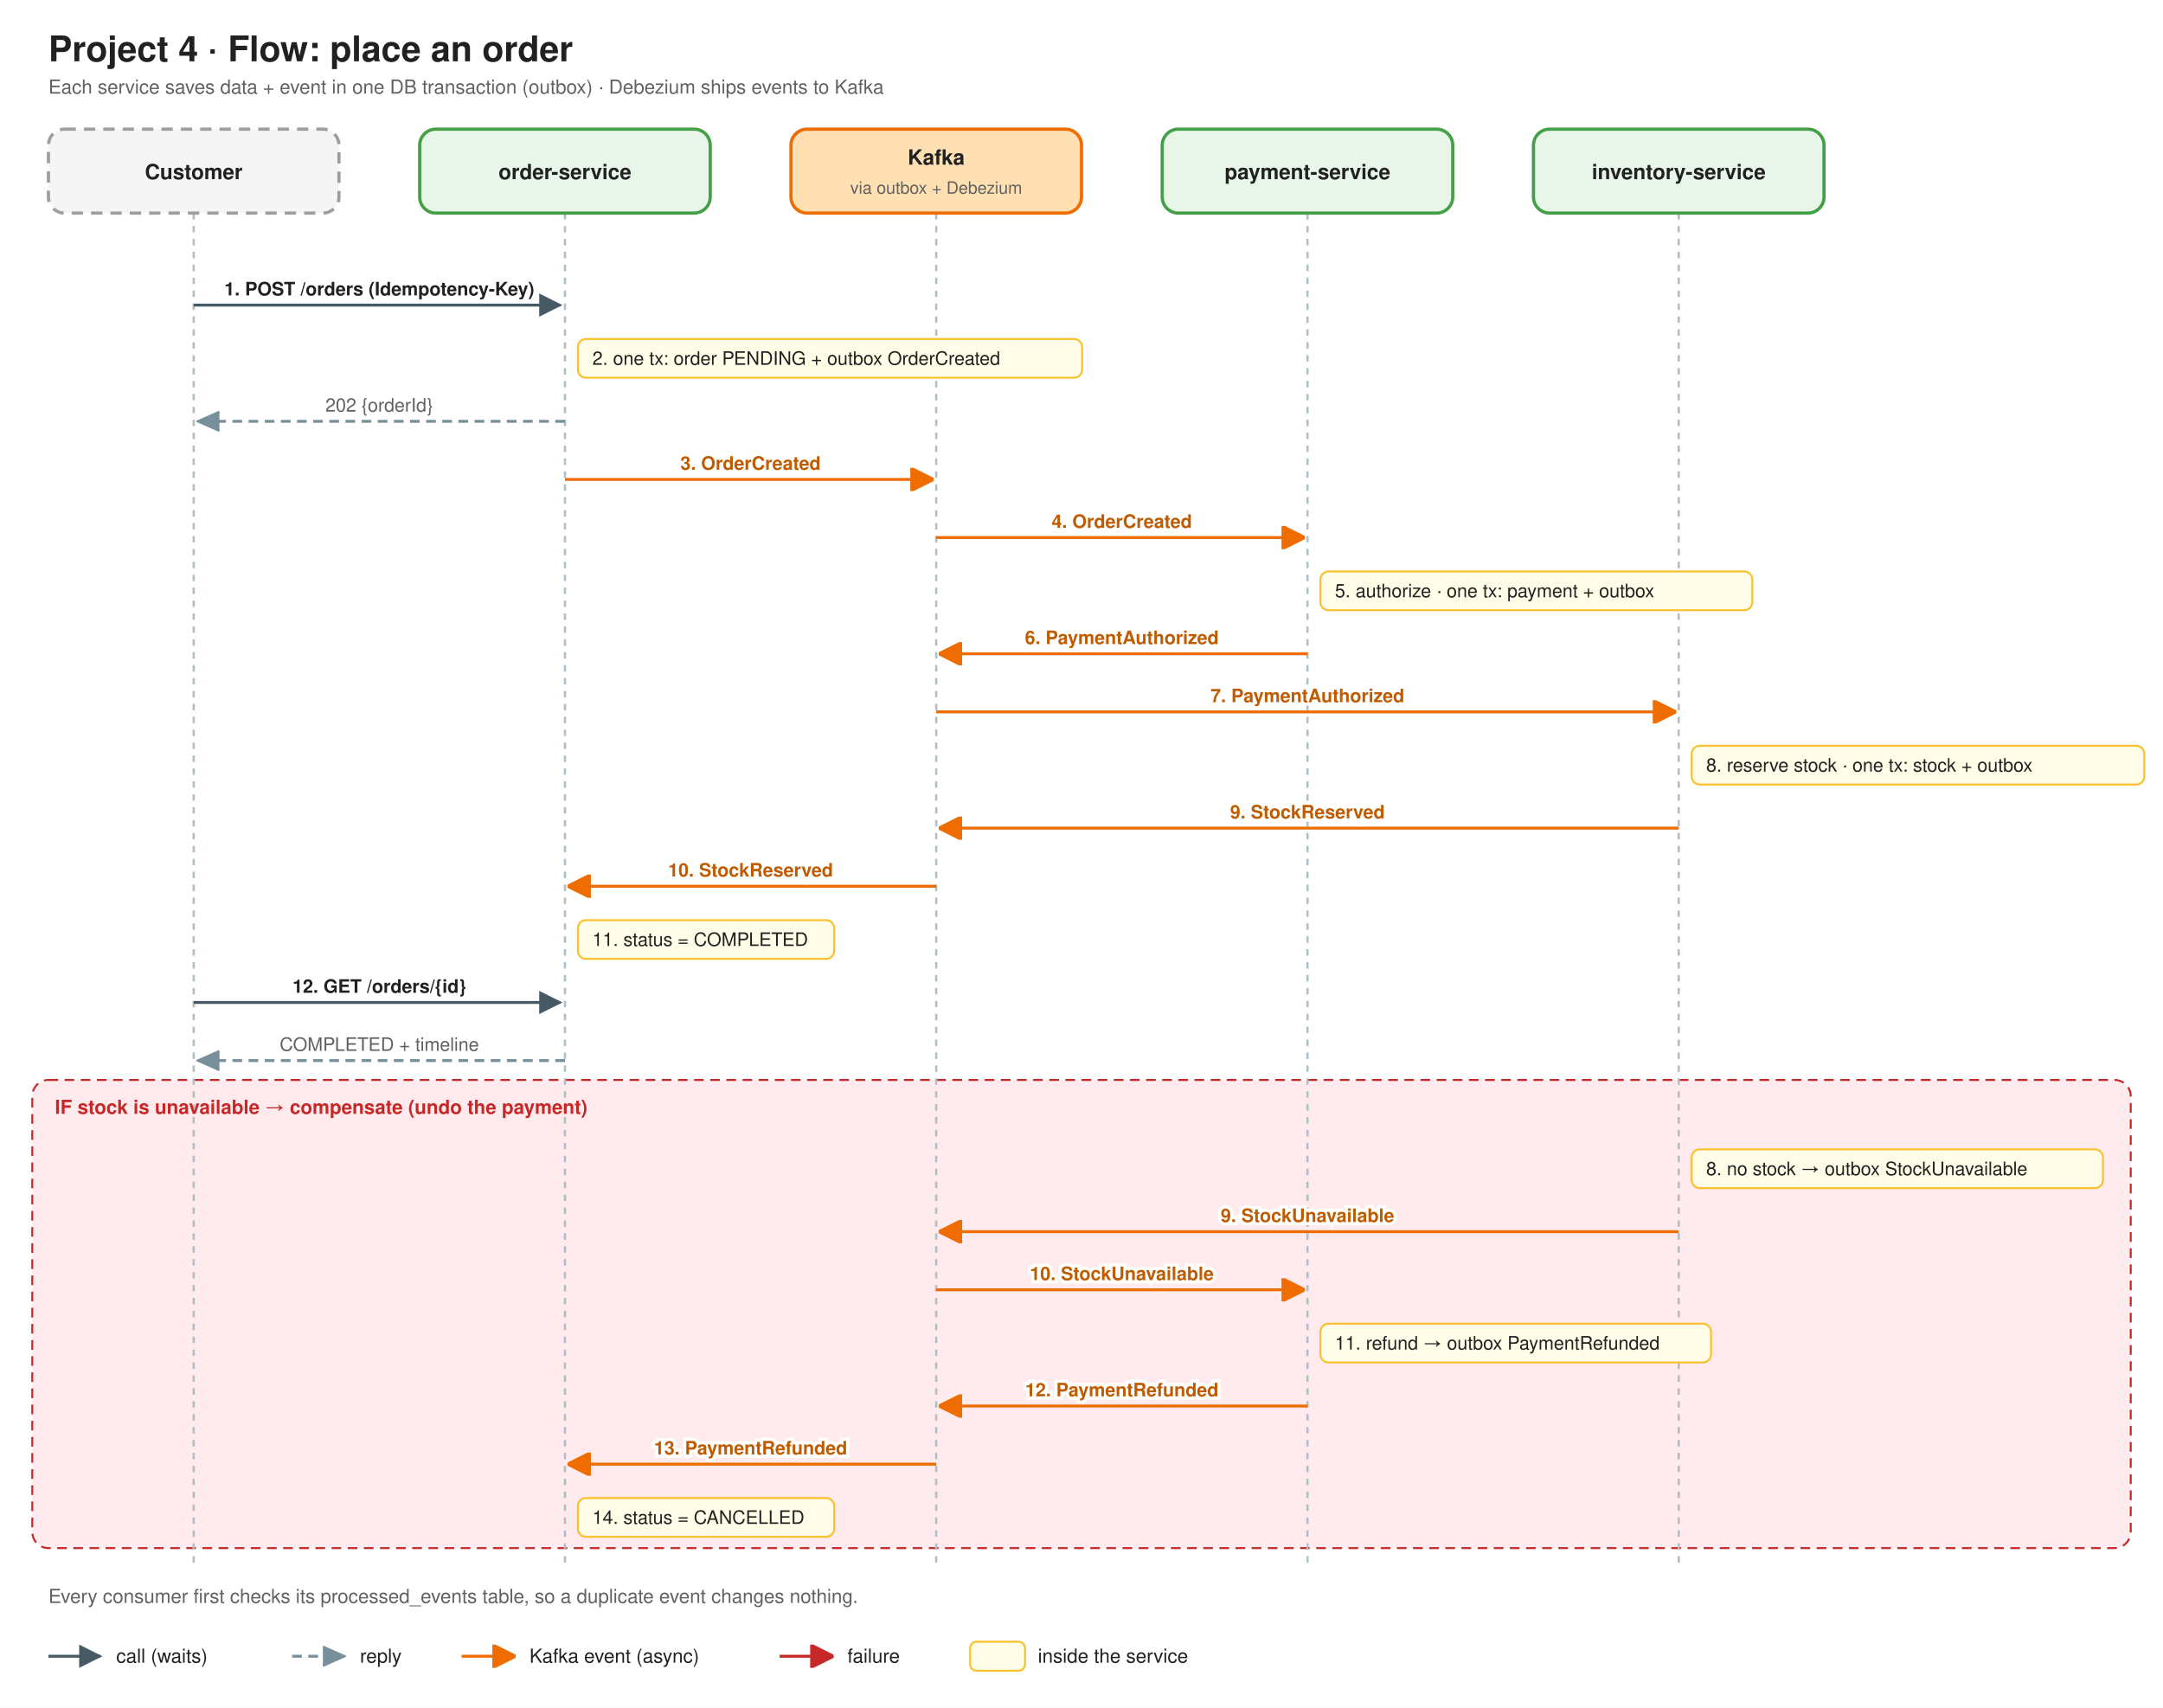
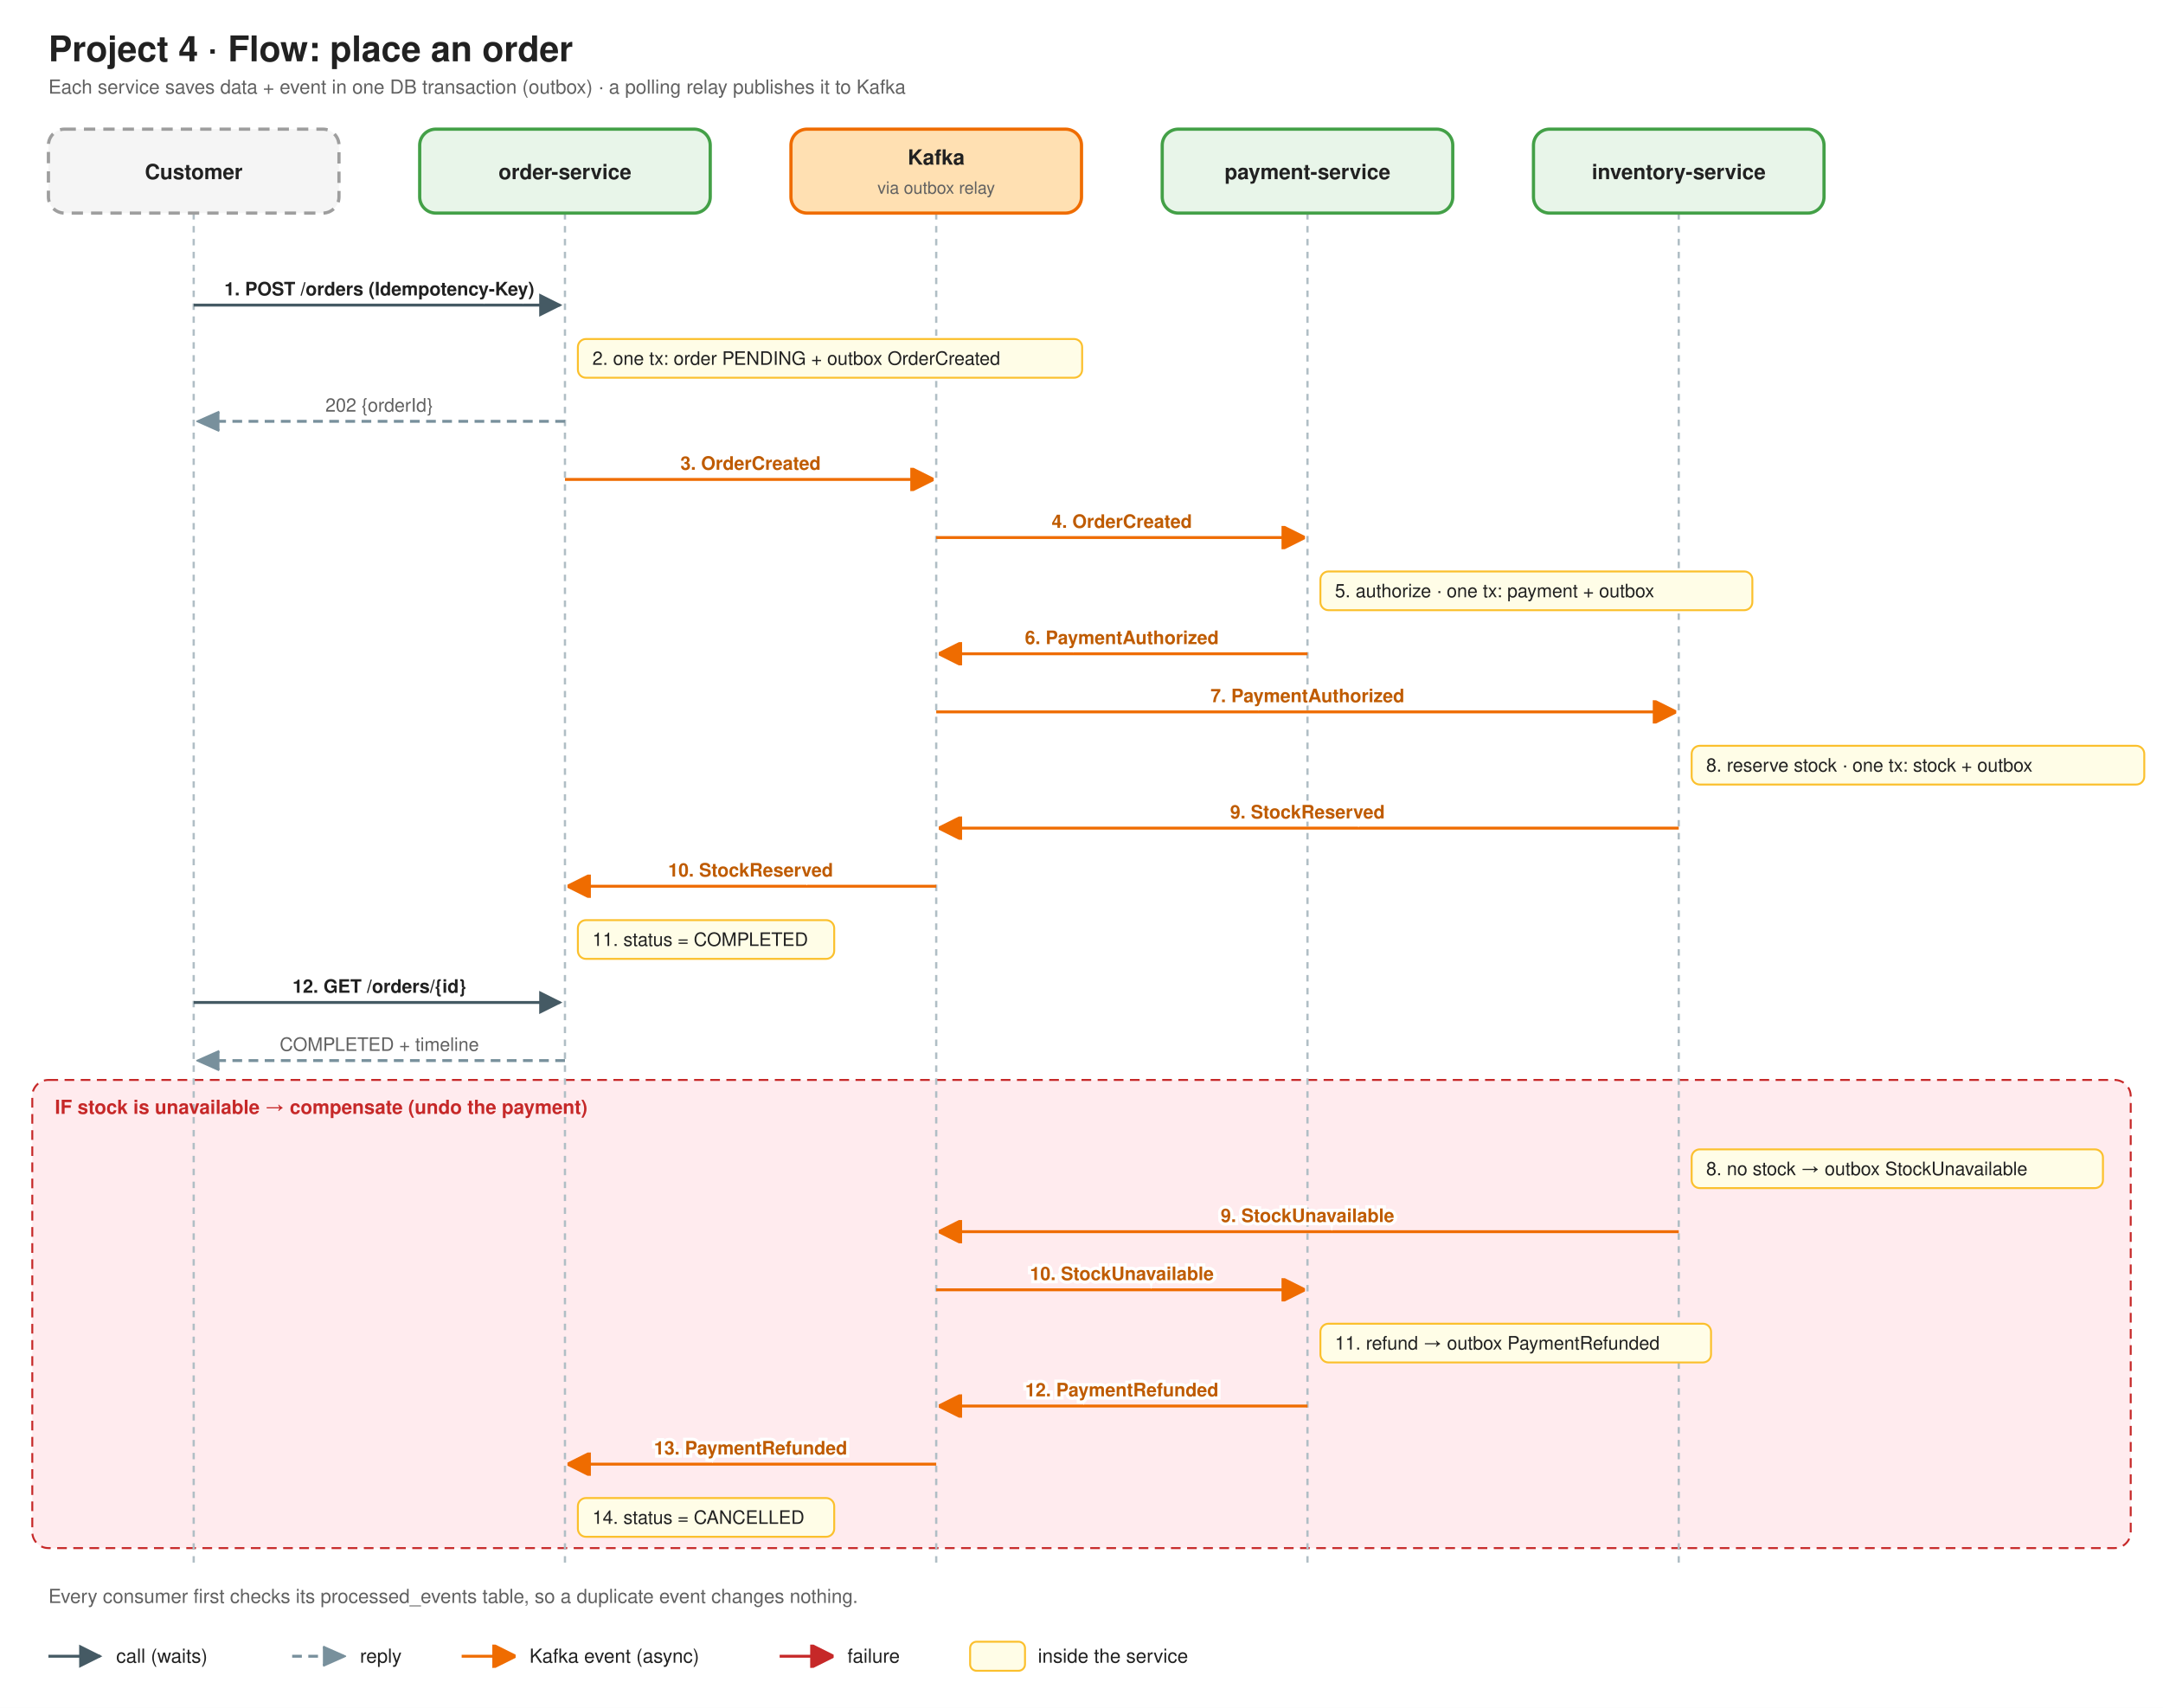
<svg xmlns="http://www.w3.org/2000/svg" width="1340" height="1058" viewBox="0 0 1340 1058">
  <defs>
    <marker id="arrow" viewBox="0 0 10 10" refX="9" refY="5" markerWidth="8" markerHeight="8" orient="auto">
      <path d="M0,0 L10,5 L0,10 z" fill="#455A64" />
    </marker>
    <marker id="arrowStart" viewBox="0 0 10 10" refX="1" refY="5" markerWidth="8" markerHeight="8" orient="auto">
      <path d="M10,0 L0,5 L10,10 z" fill="#455A64" />
    </marker>
    <marker id="mk-orange" viewBox="0 0 10 10" refX="9" refY="5" markerWidth="8" markerHeight="8" orient="auto">
      <path d="M0,0 L10,5 L0,10 z" fill="#EF6C00" stroke="#EF6C00" stroke-width="1.2" />
    </marker>
    <marker id="mk-red" viewBox="0 0 10 10" refX="9" refY="5" markerWidth="8" markerHeight="8" orient="auto">
      <path d="M0,0 L10,5 L0,10 z" fill="#C62828" stroke="#C62828" stroke-width="1.2" />
    </marker>
    <marker id="mk-grey" viewBox="0 0 10 10" refX="9" refY="5" markerWidth="8" markerHeight="8" orient="auto">
      <path d="M0,1 L9,5 L0,9" fill="#78909C" stroke="#78909C" stroke-width="1.2" />
    </marker>
  </defs>
  <rect width="100%" height="100%" fill="white" />
  <rect x="20" y="669" width="1300" height="290" rx="10" fill="#FFEBEE" stroke="#C62828" stroke-width="1.2" stroke-dasharray="6 4" />
  <text x="30" y="38" font-family="Helvetica, Arial, sans-serif" font-size="22" font-weight="bold" fill="#212121" text-anchor="start">Project 4 · Flow: place an order</text>
-   <text x="30" y="58" font-family="Helvetica, Arial, sans-serif" font-size="12" font-weight="normal" fill="#616161" text-anchor="start">Each service saves data + event in one DB transaction (outbox) · Debezium ships events to Kafka</text>
+   <text x="30" y="58" font-family="Helvetica, Arial, sans-serif" font-size="12" font-weight="normal" fill="#616161" text-anchor="start">Each service saves data + event in one DB transaction (outbox) · a polling relay publishes it to Kafka</text>
  <polyline points="120,132 120,968" fill="none" stroke="#B0BEC5" stroke-width="1.4" stroke-dasharray="4 4" />
  <rect x="30.0" y="80" width="180" height="52" rx="10" fill="#F5F5F5" stroke="#9E9E9E" stroke-width="2" stroke-dasharray="7 5" />
  <text x="120" y="111" font-family="Helvetica, Arial, sans-serif" font-size="13" font-weight="bold" fill="#212121" text-anchor="middle">Customer</text>
  <polyline points="350,132 350,968" fill="none" stroke="#B0BEC5" stroke-width="1.4" stroke-dasharray="4 4" />
  <rect x="260.0" y="80" width="180" height="52" rx="10" fill="#E8F5E9" stroke="#43A047" stroke-width="2" />
  <text x="350" y="111" font-family="Helvetica, Arial, sans-serif" font-size="13" font-weight="bold" fill="#212121" text-anchor="middle">order-service</text>
  <polyline points="580,132 580,968" fill="none" stroke="#B0BEC5" stroke-width="1.4" stroke-dasharray="4 4" />
  <rect x="490.0" y="80" width="180" height="52" rx="10" fill="#FFE0B2" stroke="#EF6C00" stroke-width="2" />
  <text x="580" y="102" font-family="Helvetica, Arial, sans-serif" font-size="13" font-weight="bold" fill="#212121" text-anchor="middle">Kafka</text>
-   <text x="580" y="120" font-family="Helvetica, Arial, sans-serif" font-size="10.5" font-weight="normal" fill="#616161" text-anchor="middle">via outbox + Debezium</text>
+   <text x="580" y="120" font-family="Helvetica, Arial, sans-serif" font-size="10.5" font-weight="normal" fill="#616161" text-anchor="middle">via outbox relay</text>
  <polyline points="810,132 810,968" fill="none" stroke="#B0BEC5" stroke-width="1.4" stroke-dasharray="4 4" />
  <rect x="720.0" y="80" width="180" height="52" rx="10" fill="#E8F5E9" stroke="#43A047" stroke-width="2" />
  <text x="810" y="111" font-family="Helvetica, Arial, sans-serif" font-size="13" font-weight="bold" fill="#212121" text-anchor="middle">payment-service</text>
  <polyline points="1040,132 1040,968" fill="none" stroke="#B0BEC5" stroke-width="1.4" stroke-dasharray="4 4" />
  <rect x="950.0" y="80" width="180" height="52" rx="10" fill="#E8F5E9" stroke="#43A047" stroke-width="2" />
  <text x="1040" y="111" font-family="Helvetica, Arial, sans-serif" font-size="13" font-weight="bold" fill="#212121" text-anchor="middle">inventory-service</text>
  <line x1="120" y1="189" x2="347" y2="189" stroke="#455A64" stroke-width="1.8" marker-end="url(#arrow)" />
  <text x="235.0" y="183" font-family="Helvetica, Arial, sans-serif" font-size="11.5" font-weight="bold" fill="#212121" text-anchor="middle" stroke="white" stroke-width="4" paint-order="stroke">1. POST /orders (Idempotency-Key)</text>
  <rect x="358" y="210" width="312.4" height="24" rx="5" fill="#FFFDE7" stroke="#FBC02D" stroke-width="1.2" />
  <text x="367" y="226" font-family="Helvetica, Arial, sans-serif" font-size="11.5" font-weight="normal" fill="#212121" text-anchor="start">2. one tx: order PENDING + outbox OrderCreated</text>
  <line x1="350" y1="261" x2="123" y2="261" stroke="#78909C" stroke-width="1.8" stroke-dasharray="6 4" marker-end="url(#mk-grey)" />
  <text x="235.0" y="255" font-family="Helvetica, Arial, sans-serif" font-size="11.5" font-weight="normal" fill="#616161" text-anchor="middle" stroke="white" stroke-width="4" paint-order="stroke">202 {orderId}</text>
  <line x1="350" y1="297" x2="577" y2="297" stroke="#EF6C00" stroke-width="1.8" marker-end="url(#mk-orange)" />
  <text x="465.0" y="291" font-family="Helvetica, Arial, sans-serif" font-size="11.5" font-weight="bold" fill="#BF5B00" text-anchor="middle" stroke="white" stroke-width="4" paint-order="stroke">3. OrderCreated</text>
  <line x1="580" y1="333" x2="807" y2="333" stroke="#EF6C00" stroke-width="1.8" marker-end="url(#mk-orange)" />
  <text x="695.0" y="327" font-family="Helvetica, Arial, sans-serif" font-size="11.5" font-weight="bold" fill="#BF5B00" text-anchor="middle" stroke="white" stroke-width="4" paint-order="stroke">4. OrderCreated</text>
  <rect x="818" y="354" width="267.6" height="24" rx="5" fill="#FFFDE7" stroke="#FBC02D" stroke-width="1.2" />
  <text x="827" y="370" font-family="Helvetica, Arial, sans-serif" font-size="11.5" font-weight="normal" fill="#212121" text-anchor="start">5. authorize · one tx: payment + outbox</text>
  <line x1="810" y1="405" x2="583" y2="405" stroke="#EF6C00" stroke-width="1.8" marker-end="url(#mk-orange)" />
  <text x="695.0" y="399" font-family="Helvetica, Arial, sans-serif" font-size="11.5" font-weight="bold" fill="#BF5B00" text-anchor="middle" stroke="white" stroke-width="4" paint-order="stroke">6. PaymentAuthorized</text>
  <line x1="580" y1="441" x2="1037" y2="441" stroke="#EF6C00" stroke-width="1.8" marker-end="url(#mk-orange)" />
  <text x="810.0" y="435" font-family="Helvetica, Arial, sans-serif" font-size="11.5" font-weight="bold" fill="#BF5B00" text-anchor="middle" stroke="white" stroke-width="4" paint-order="stroke">7. PaymentAuthorized</text>
  <rect x="1048" y="462" width="280.4" height="24" rx="5" fill="#FFFDE7" stroke="#FBC02D" stroke-width="1.2" />
  <text x="1057" y="478" font-family="Helvetica, Arial, sans-serif" font-size="11.5" font-weight="normal" fill="#212121" text-anchor="start">8. reserve stock · one tx: stock + outbox</text>
  <line x1="1040" y1="513" x2="583" y2="513" stroke="#EF6C00" stroke-width="1.8" marker-end="url(#mk-orange)" />
  <text x="810.0" y="507" font-family="Helvetica, Arial, sans-serif" font-size="11.5" font-weight="bold" fill="#BF5B00" text-anchor="middle" stroke="white" stroke-width="4" paint-order="stroke">9. StockReserved</text>
  <line x1="580" y1="549" x2="353" y2="549" stroke="#EF6C00" stroke-width="1.8" marker-end="url(#mk-orange)" />
  <text x="465.0" y="543" font-family="Helvetica, Arial, sans-serif" font-size="11.5" font-weight="bold" fill="#BF5B00" text-anchor="middle" stroke="white" stroke-width="4" paint-order="stroke">10. StockReserved</text>
  <rect x="358" y="570" width="158.8" height="24" rx="5" fill="#FFFDE7" stroke="#FBC02D" stroke-width="1.2" />
  <text x="367" y="586" font-family="Helvetica, Arial, sans-serif" font-size="11.5" font-weight="normal" fill="#212121" text-anchor="start">11. status = COMPLETED</text>
  <line x1="120" y1="621" x2="347" y2="621" stroke="#455A64" stroke-width="1.8" marker-end="url(#arrow)" />
  <text x="235.0" y="615" font-family="Helvetica, Arial, sans-serif" font-size="11.5" font-weight="bold" fill="#212121" text-anchor="middle" stroke="white" stroke-width="4" paint-order="stroke">12. GET /orders/{id}</text>
  <line x1="350" y1="657" x2="123" y2="657" stroke="#78909C" stroke-width="1.8" stroke-dasharray="6 4" marker-end="url(#mk-grey)" />
  <text x="235.0" y="651" font-family="Helvetica, Arial, sans-serif" font-size="11.5" font-weight="normal" fill="#616161" text-anchor="middle" stroke="white" stroke-width="4" paint-order="stroke">COMPLETED + timeline</text>
  <text x="34" y="690" font-family="Helvetica, Arial, sans-serif" font-size="12" font-weight="bold" fill="#C62828" text-anchor="start">IF stock is unavailable → compensate (undo the payment)</text>
  <rect x="1048" y="712" width="254.8" height="24" rx="5" fill="#FFFDE7" stroke="#FBC02D" stroke-width="1.2" />
  <text x="1057" y="728" font-family="Helvetica, Arial, sans-serif" font-size="11.5" font-weight="normal" fill="#212121" text-anchor="start">8. no stock → outbox StockUnavailable</text>
  <line x1="1040" y1="763" x2="583" y2="763" stroke="#EF6C00" stroke-width="1.8" marker-end="url(#mk-orange)" />
  <text x="810.0" y="757" font-family="Helvetica, Arial, sans-serif" font-size="11.5" font-weight="bold" fill="#BF5B00" text-anchor="middle" stroke="white" stroke-width="4" paint-order="stroke">9. StockUnavailable</text>
  <line x1="580" y1="799" x2="807" y2="799" stroke="#EF6C00" stroke-width="1.8" marker-end="url(#mk-orange)" />
  <text x="695.0" y="793" font-family="Helvetica, Arial, sans-serif" font-size="11.5" font-weight="bold" fill="#BF5B00" text-anchor="middle" stroke="white" stroke-width="4" paint-order="stroke">10. StockUnavailable</text>
  <rect x="818" y="820" width="242.0" height="24" rx="5" fill="#FFFDE7" stroke="#FBC02D" stroke-width="1.2" />
  <text x="827" y="836" font-family="Helvetica, Arial, sans-serif" font-size="11.5" font-weight="normal" fill="#212121" text-anchor="start">11. refund → outbox PaymentRefunded</text>
  <line x1="810" y1="871" x2="583" y2="871" stroke="#EF6C00" stroke-width="1.8" marker-end="url(#mk-orange)" />
  <text x="695.0" y="865" font-family="Helvetica, Arial, sans-serif" font-size="11.5" font-weight="bold" fill="#BF5B00" text-anchor="middle" stroke="white" stroke-width="4" paint-order="stroke">12. PaymentRefunded</text>
  <line x1="580" y1="907" x2="353" y2="907" stroke="#EF6C00" stroke-width="1.8" marker-end="url(#mk-orange)" />
  <text x="465.0" y="901" font-family="Helvetica, Arial, sans-serif" font-size="11.5" font-weight="bold" fill="#BF5B00" text-anchor="middle" stroke="white" stroke-width="4" paint-order="stroke">13. PaymentRefunded</text>
  <rect x="358" y="928" width="158.8" height="24" rx="5" fill="#FFFDE7" stroke="#FBC02D" stroke-width="1.2" />
  <text x="367" y="944" font-family="Helvetica, Arial, sans-serif" font-size="11.5" font-weight="normal" fill="#212121" text-anchor="start">14. status = CANCELLED</text>
  <text x="30" y="993" font-family="Helvetica, Arial, sans-serif" font-size="12" font-weight="normal" fill="#616161" text-anchor="start">Every consumer first checks its processed_events table, so a duplicate event changes nothing.</text>
  <line x1="30" y1="1026" x2="62" y2="1026" stroke="#455A64" stroke-width="1.8" marker-end="url(#arrow)" />
  <text x="72" y="1030" font-family="Helvetica, Arial, sans-serif" font-size="12" font-weight="normal" fill="#212121" text-anchor="start">call (waits)</text>
  <line x1="181" y1="1026" x2="213" y2="1026" stroke="#78909C" stroke-width="1.8" stroke-dasharray="6 4" marker-end="url(#mk-grey)" />
  <text x="223" y="1030" font-family="Helvetica, Arial, sans-serif" font-size="12" font-weight="normal" fill="#212121" text-anchor="start">reply</text>
  <line x1="286" y1="1026" x2="318" y2="1026" stroke="#EF6C00" stroke-width="1.8" marker-end="url(#mk-orange)" />
  <text x="328" y="1030" font-family="Helvetica, Arial, sans-serif" font-size="12" font-weight="normal" fill="#212121" text-anchor="start">Kafka event (async)</text>
  <line x1="483" y1="1026" x2="515" y2="1026" stroke="#C62828" stroke-width="1.8" marker-end="url(#mk-red)" />
  <text x="525" y="1030" font-family="Helvetica, Arial, sans-serif" font-size="12" font-weight="normal" fill="#212121" text-anchor="start">failure</text>
  <rect x="601" y="1017" width="34" height="18" rx="4" fill="#FFFDE7" stroke="#FBC02D" stroke-width="1.2" />
  <text x="643" y="1030" font-family="Helvetica, Arial, sans-serif" font-size="12" font-weight="normal" fill="#212121" text-anchor="start">inside the service</text>
</svg>
